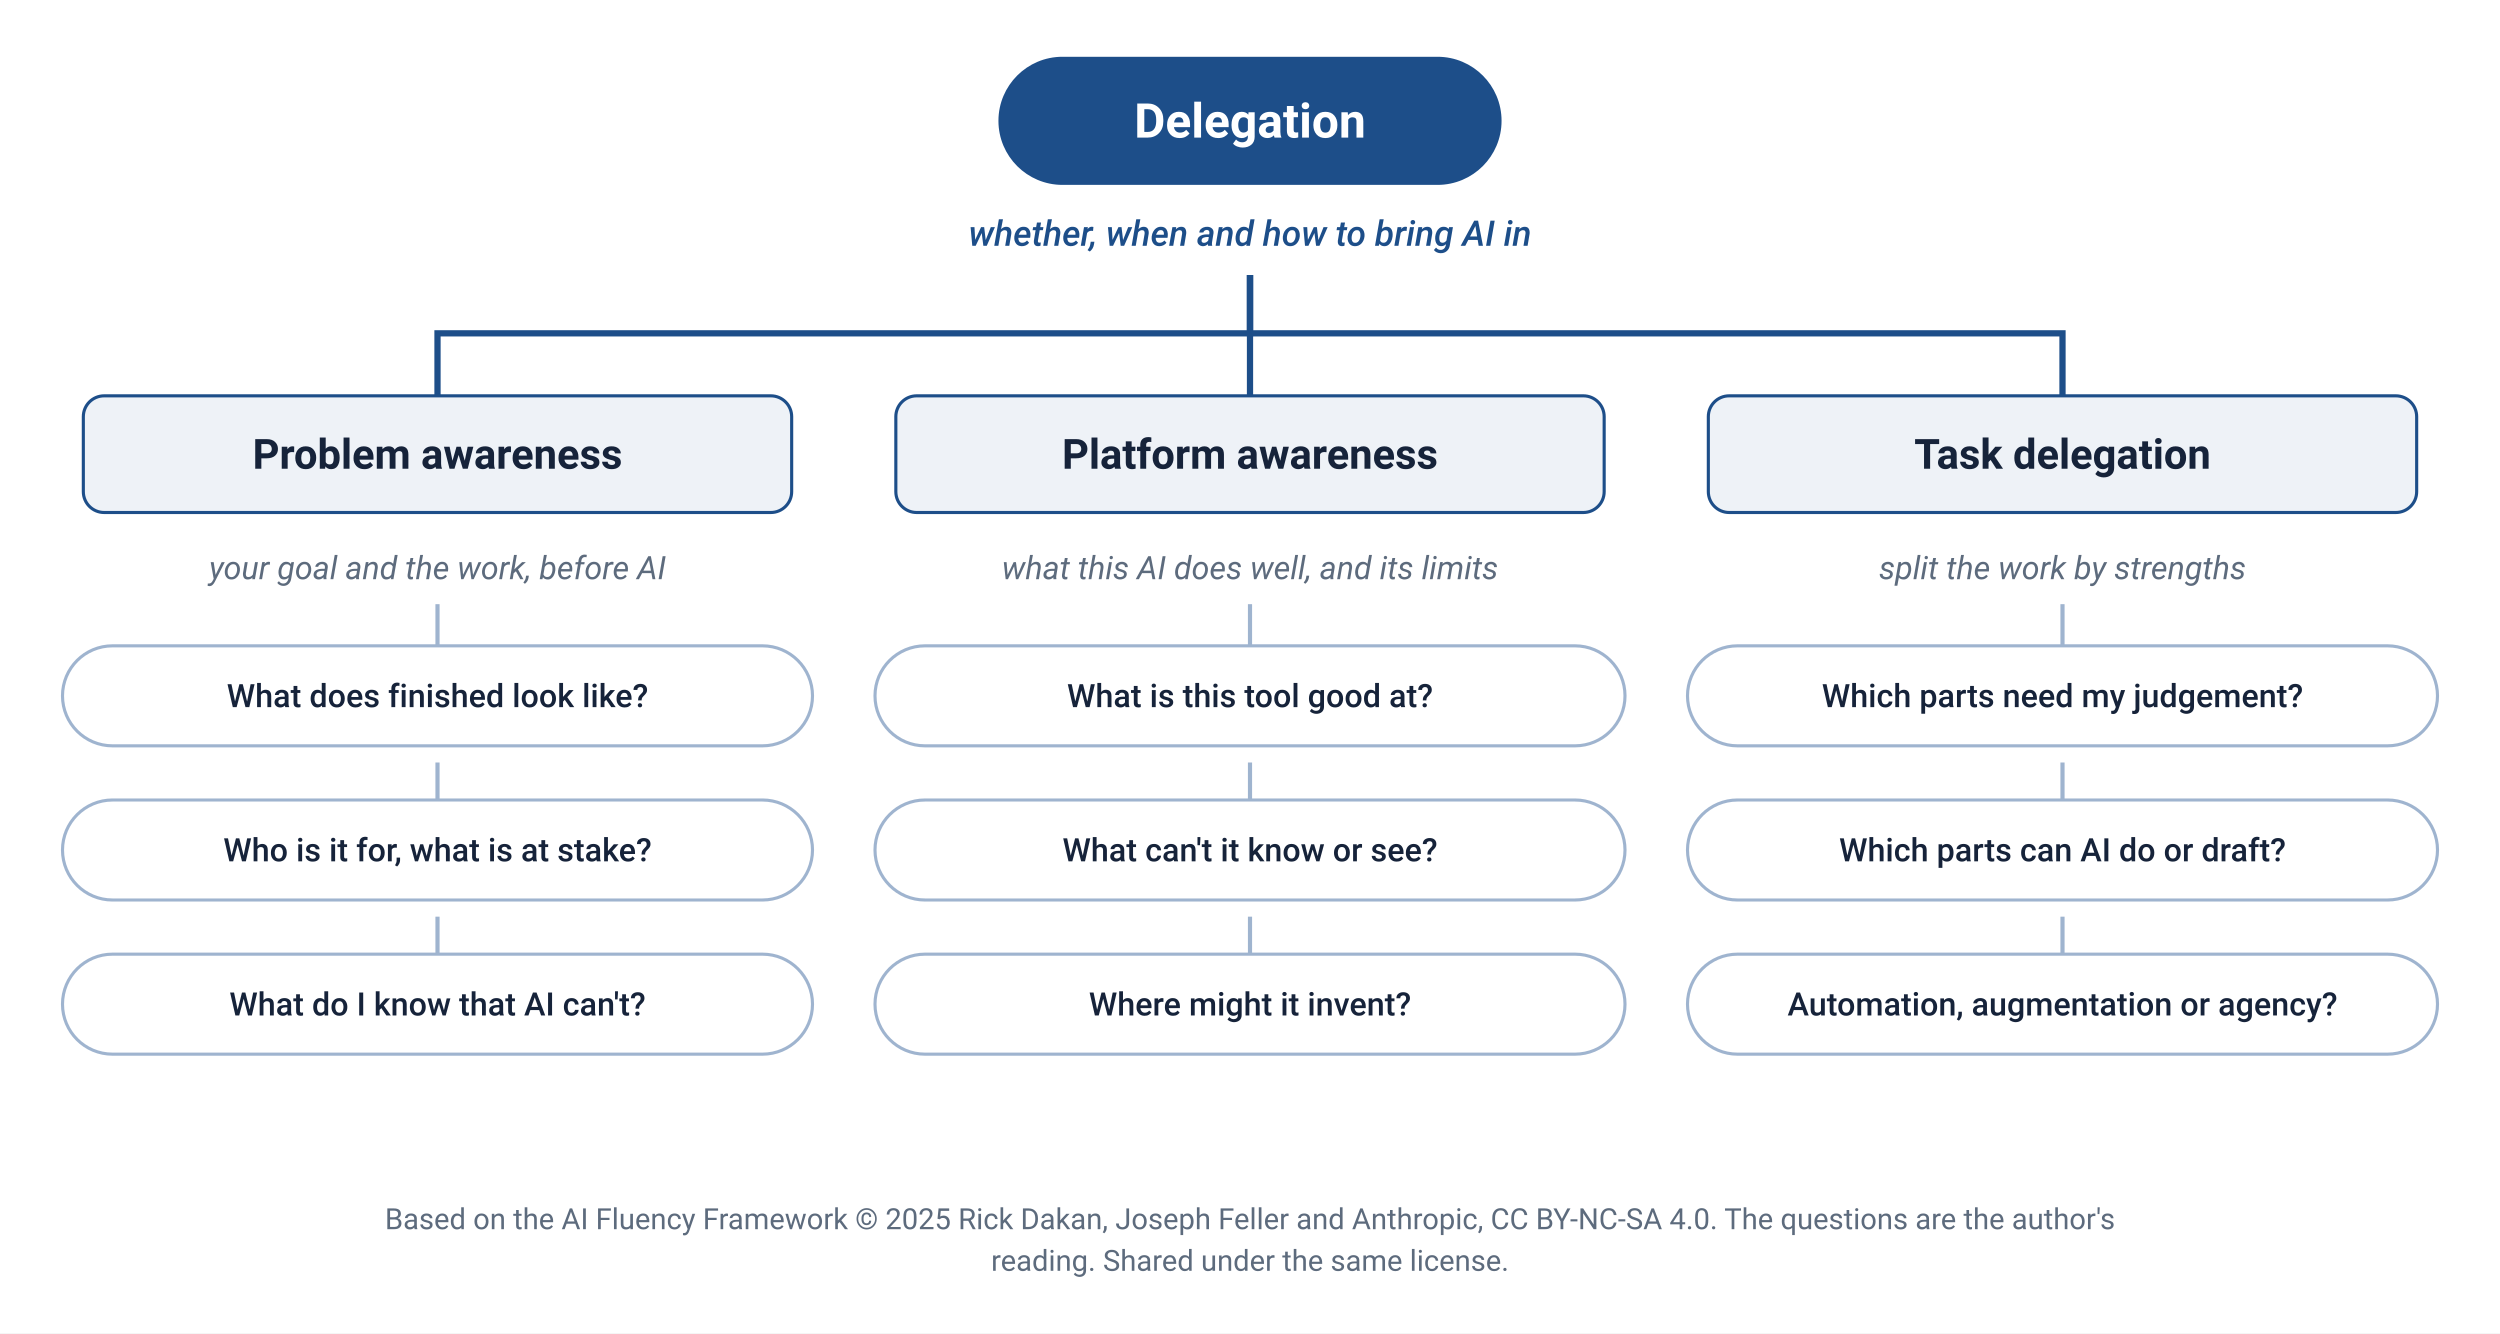
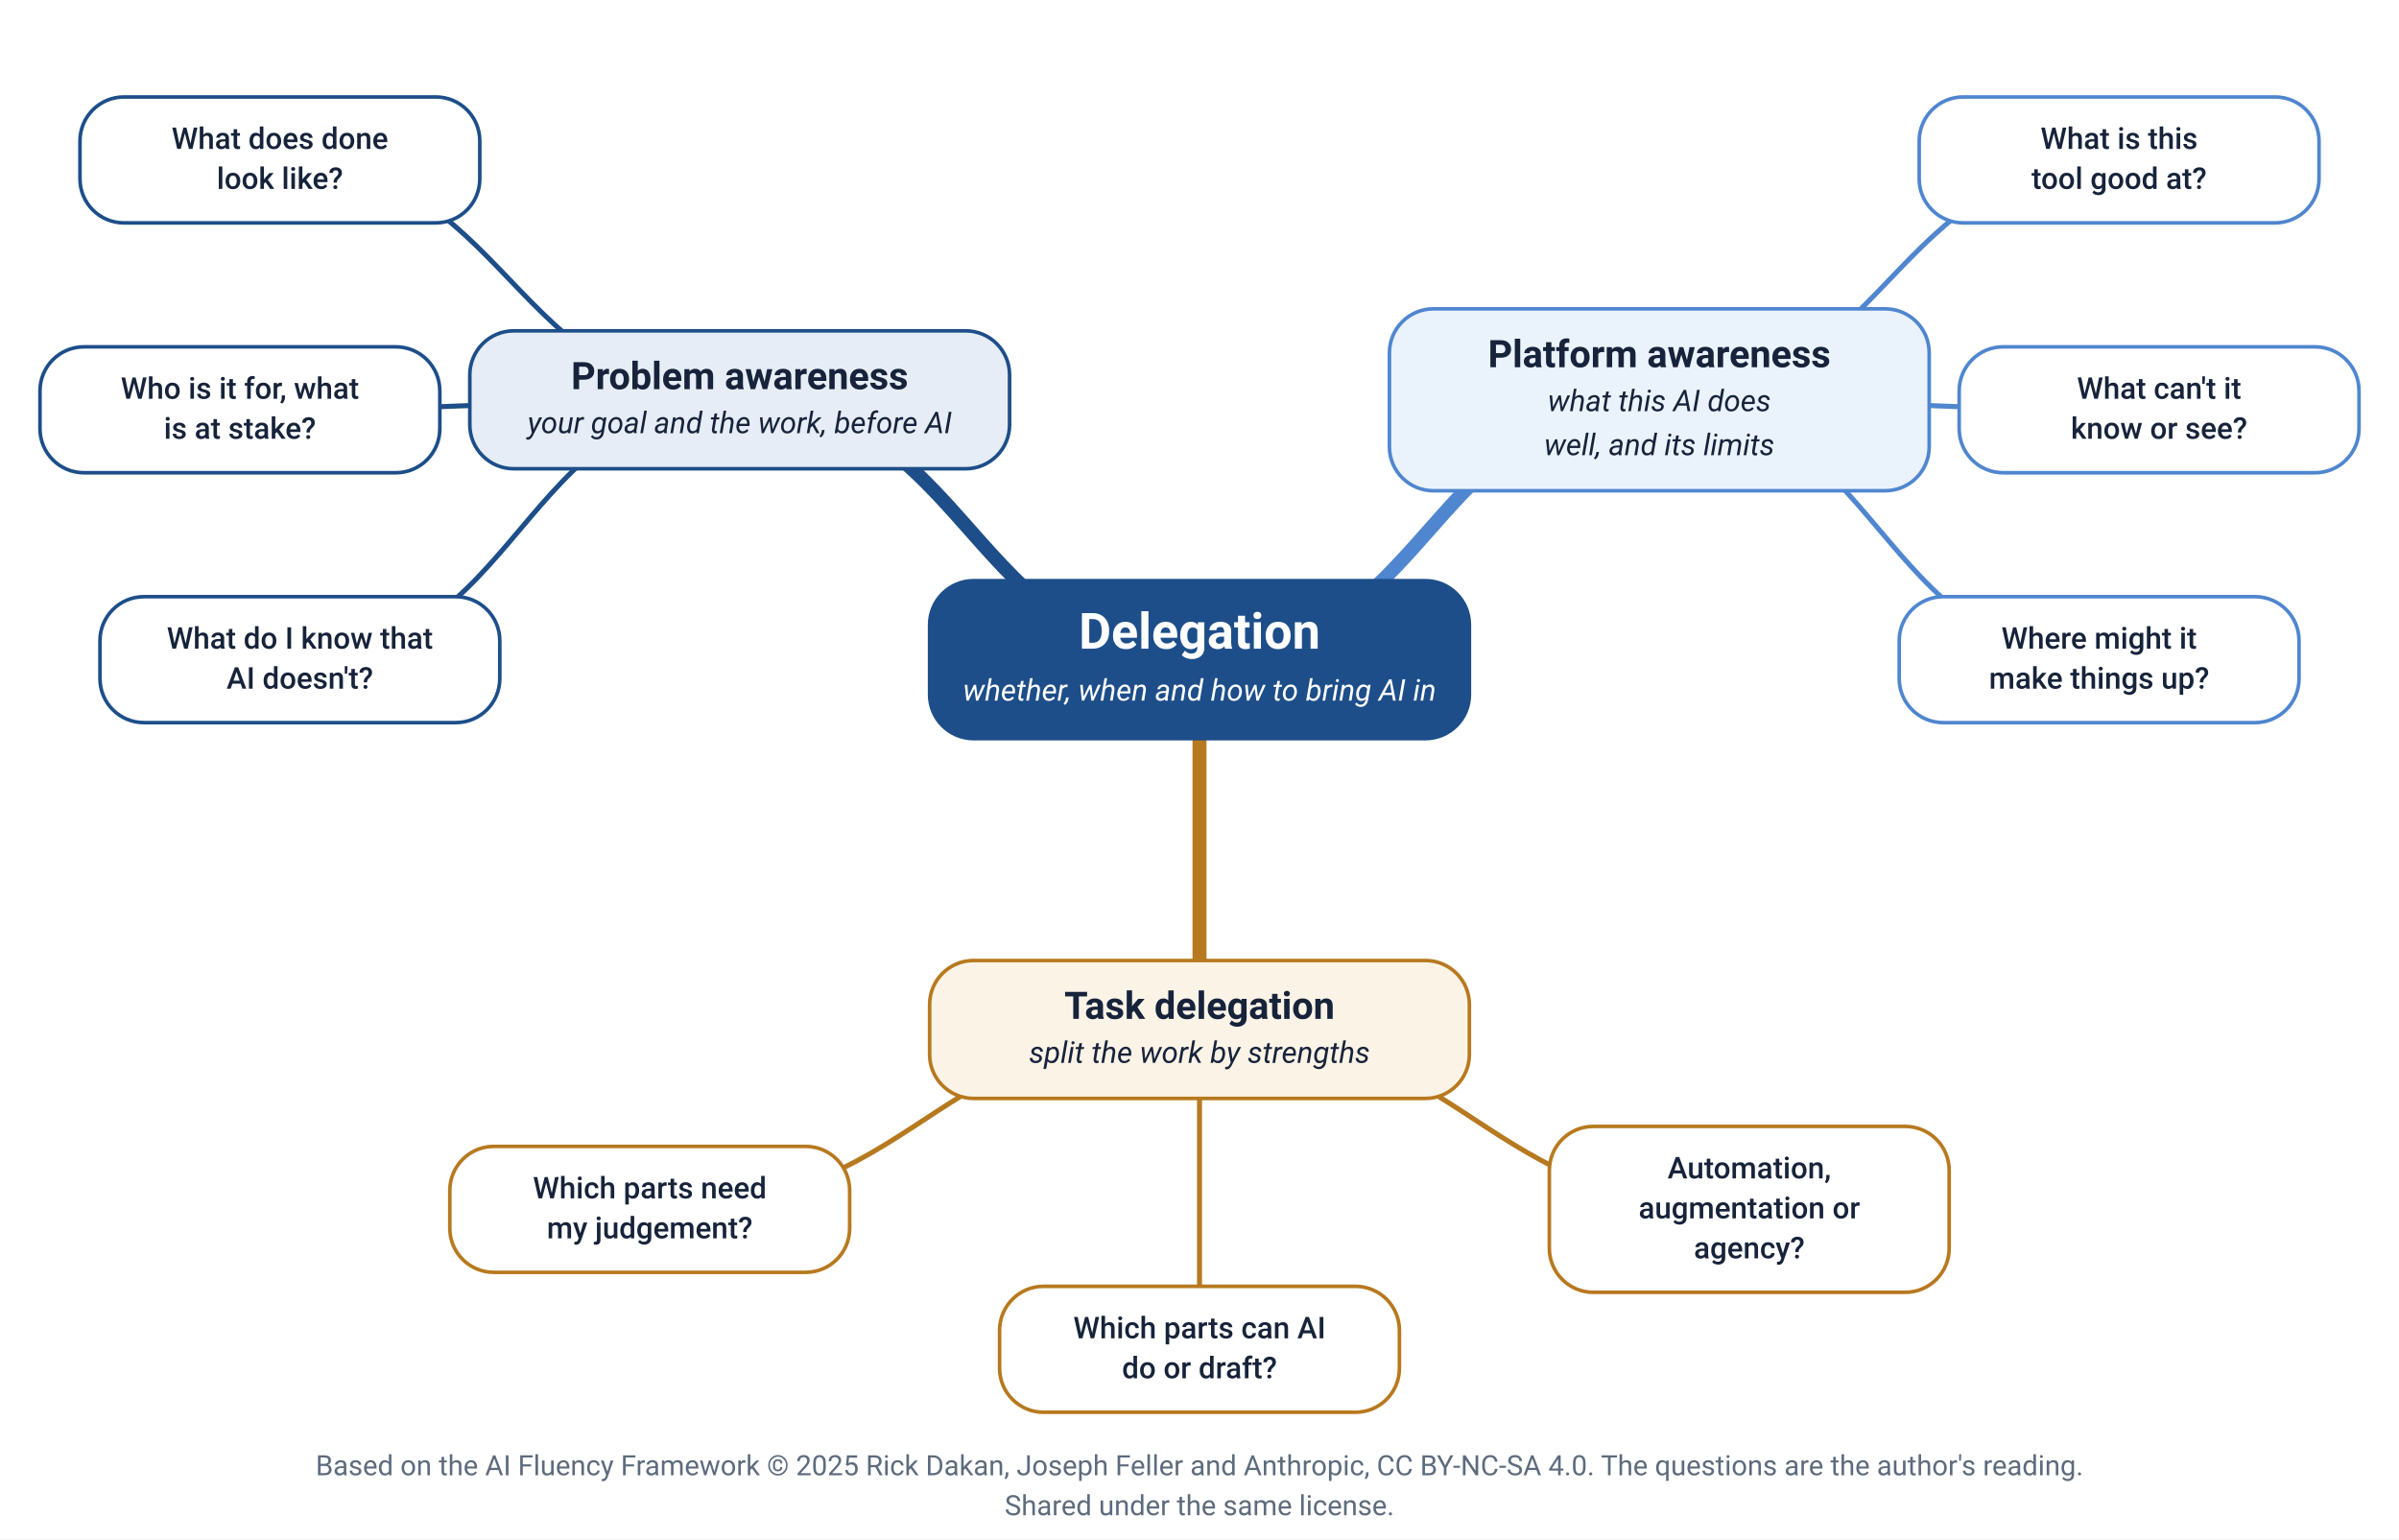
- <svg xmlns="http://www.w3.org/2000/svg" viewBox="0 0 1200 640" width="1200" height="640" font-family="'IBM Plex Sans', system-ui, -apple-system, 'Segoe UI', Roboto, Arial, sans-serif" role="img">
+ <svg xmlns="http://www.w3.org/2000/svg" viewBox="0 0 1200 770" width="1200" height="770" font-family="'IBM Plex Sans', system-ui, -apple-system, 'Segoe UI', Roboto, Arial, sans-serif" role="img">
  <defs>
    <marker id="ah" viewBox="0 0 10 10" refX="8" refY="5" markerWidth="7" markerHeight="7" orient="auto-start-reverse">
      <path d="M0,0L10,5L0,10z" fill="#1d4e89" />
    </marker>
  </defs>
-   <rect width="1200" height="640" fill="#ffffff" />
-   <rect x="480" y="28" width="240" height="60" rx="30.0" fill="#1d4e89" stroke="#1d4e89" stroke-width="1.5" />
-   <text x="600.0" y="66.05" font-size="23" fill="#ffffff" text-anchor="middle" font-weight="700">Delegation</text>
-   <text x="600" y="118" font-size="17" fill="#1d4e89" text-anchor="middle" font-weight="500" font-style="italic">whether, when and how to bring AI in</text>
-   <path d="M600,132 L600,160 L210,160 L210,190" fill="none" stroke="#1d4e89" stroke-width="3" />
-   <rect x="40" y="190" width="340" height="56" rx="10" fill="#eef2f7" stroke="#1d4e89" stroke-width="1.5" />
-   <text x="210.0" y="225.0" font-size="20" fill="#16233a" text-anchor="middle" font-weight="700">Problem awareness</text>
-   <text x="210" y="278" font-size="15.5" fill="#5d6b7d" text-anchor="middle" font-weight="400" font-style="italic">your goal and the work, before AI</text>
-   <line x1="210" y1="290" x2="210" y2="310" stroke="#9fb4cf" stroke-width="2" />
-   <rect x="30" y="310" width="360" height="48" rx="24.0" fill="#ffffff" stroke="#9fb4cf" stroke-width="1.5" />
-   <text x="210.0" y="339.425" font-size="15.5" fill="#16233a" text-anchor="middle" font-weight="500">What does finished look like?</text>
-   <line x1="210" y1="366" x2="210" y2="384" stroke="#9fb4cf" stroke-width="2" />
-   <rect x="30" y="384" width="360" height="48" rx="24.0" fill="#ffffff" stroke="#9fb4cf" stroke-width="1.5" />
-   <text x="210.0" y="413.425" font-size="15.5" fill="#16233a" text-anchor="middle" font-weight="500">Who is it for, what is at stake?</text>
-   <line x1="210" y1="440" x2="210" y2="458" stroke="#9fb4cf" stroke-width="2" />
-   <rect x="30" y="458" width="360" height="48" rx="24.0" fill="#ffffff" stroke="#9fb4cf" stroke-width="1.5" />
-   <text x="210.0" y="487.425" font-size="15.5" fill="#16233a" text-anchor="middle" font-weight="500">What do I know that AI can't?</text>
-   <path d="M600,132 L600,160 L600,160 L600,190" fill="none" stroke="#1d4e89" stroke-width="3" />
-   <rect x="430" y="190" width="340" height="56" rx="10" fill="#eef2f7" stroke="#1d4e89" stroke-width="1.5" />
-   <text x="600.0" y="225.0" font-size="20" fill="#16233a" text-anchor="middle" font-weight="700">Platform awareness</text>
-   <text x="600" y="278" font-size="15.5" fill="#5d6b7d" text-anchor="middle" font-weight="400" font-style="italic">what this AI does well, and its limits</text>
-   <line x1="600" y1="290" x2="600" y2="310" stroke="#9fb4cf" stroke-width="2" />
-   <rect x="420" y="310" width="360" height="48" rx="24.0" fill="#ffffff" stroke="#9fb4cf" stroke-width="1.5" />
-   <text x="600.0" y="339.425" font-size="15.5" fill="#16233a" text-anchor="middle" font-weight="500">What is this tool good at?</text>
-   <line x1="600" y1="366" x2="600" y2="384" stroke="#9fb4cf" stroke-width="2" />
-   <rect x="420" y="384" width="360" height="48" rx="24.0" fill="#ffffff" stroke="#9fb4cf" stroke-width="1.5" />
-   <text x="600.0" y="413.425" font-size="15.5" fill="#16233a" text-anchor="middle" font-weight="500">What can't it know or see?</text>
-   <line x1="600" y1="440" x2="600" y2="458" stroke="#9fb4cf" stroke-width="2" />
-   <rect x="420" y="458" width="360" height="48" rx="24.0" fill="#ffffff" stroke="#9fb4cf" stroke-width="1.5" />
-   <text x="600.0" y="487.425" font-size="15.5" fill="#16233a" text-anchor="middle" font-weight="500">Where might it invent?</text>
-   <path d="M600,132 L600,160 L990,160 L990,190" fill="none" stroke="#1d4e89" stroke-width="3" />
-   <rect x="820" y="190" width="340" height="56" rx="10" fill="#eef2f7" stroke="#1d4e89" stroke-width="1.5" />
-   <text x="990.0" y="225.0" font-size="20" fill="#16233a" text-anchor="middle" font-weight="700">Task delegation</text>
-   <text x="990" y="278" font-size="15.5" fill="#5d6b7d" text-anchor="middle" font-weight="400" font-style="italic">split the work by strengths</text>
-   <line x1="990" y1="290" x2="990" y2="310" stroke="#9fb4cf" stroke-width="2" />
-   <rect x="810" y="310" width="360" height="48" rx="24.0" fill="#ffffff" stroke="#9fb4cf" stroke-width="1.5" />
-   <text x="990.0" y="339.425" font-size="15.5" fill="#16233a" text-anchor="middle" font-weight="500">Which parts need my judgement?</text>
-   <line x1="990" y1="366" x2="990" y2="384" stroke="#9fb4cf" stroke-width="2" />
-   <rect x="810" y="384" width="360" height="48" rx="24.0" fill="#ffffff" stroke="#9fb4cf" stroke-width="1.5" />
-   <text x="990.0" y="413.425" font-size="15.5" fill="#16233a" text-anchor="middle" font-weight="500">Which parts can AI do or draft?</text>
-   <line x1="990" y1="440" x2="990" y2="458" stroke="#9fb4cf" stroke-width="2" />
-   <rect x="810" y="458" width="360" height="48" rx="24.0" fill="#ffffff" stroke="#9fb4cf" stroke-width="1.5" />
-   <text x="990.0" y="487.425" font-size="15.5" fill="#16233a" text-anchor="middle" font-weight="500">Automation, augmentation or agency?</text>
-   <text x="600" y="590" font-size="14" fill="#5d6b7d" text-anchor="middle" font-weight="400">Based on the AI Fluency Framework © 2025 Rick Dakan, Joseph Feller and Anthropic, CC BY-NC-SA 4.0. The questions are the author's</text>
-   <text x="600" y="610" font-size="14" fill="#5d6b7d" text-anchor="middle" font-weight="400">reading. Shared under the same license.</text>
+   <rect width="1200" height="770" fill="#ffffff" />
+   <path d="M600,330 C485.0,330 485.0,200 370,200" fill="none" stroke="#1d4e89" stroke-width="7" stroke-linecap="round" />
+   <path d="M370,200 C255.0,200 255.0,80 140,80" fill="none" stroke="#1d4e89" stroke-width="2.5" stroke-linecap="round" />
+   <path d="M370,200 C245.0,200 245.0,205 120,205" fill="none" stroke="#1d4e89" stroke-width="2.5" stroke-linecap="round" />
+   <path d="M370,200 C260.0,200 260.0,330 150,330" fill="none" stroke="#1d4e89" stroke-width="2.5" stroke-linecap="round" />
+   <path d="M600,330 C715.0,330 715.0,200 830,200" fill="none" stroke="#4f86cf" stroke-width="7" stroke-linecap="round" />
+   <path d="M830,200 C945.0,200 945.0,80 1060,80" fill="none" stroke="#4f86cf" stroke-width="2.5" stroke-linecap="round" />
+   <path d="M830,200 C955.0,200 955.0,205 1080,205" fill="none" stroke="#4f86cf" stroke-width="2.5" stroke-linecap="round" />
+   <path d="M830,200 C940.0,200 940.0,330 1050,330" fill="none" stroke="#4f86cf" stroke-width="2.5" stroke-linecap="round" />
+   <path d="M600,330 C600,422.5 600,422.5 600,515" fill="none" stroke="#b7791f" stroke-width="7" stroke-linecap="round" />
+   <path d="M600,515 C462.5,515 462.5,605 325,605" fill="none" stroke="#b7791f" stroke-width="2.5" stroke-linecap="round" />
+   <path d="M600,515 C600,595.0 600,595.0 600,675" fill="none" stroke="#b7791f" stroke-width="2.5" stroke-linecap="round" />
+   <path d="M600,515 C737.5,515 737.5,605 875,605" fill="none" stroke="#b7791f" stroke-width="2.5" stroke-linecap="round" />
+   <rect x="235.0" y="165.5" width="270" height="69" rx="22" fill="#e6edf6" stroke="#1d4e89" stroke-width="1.8" />
+   <text x="370" y="194.7" font-size="19" fill="#16233a" text-anchor="middle" font-weight="700">Problem awareness</text>
+   <text x="370" y="216.7" font-size="15" fill="#16233a" text-anchor="middle" font-weight="400" font-style="italic">your goal and the work, before AI</text>
+   <rect x="40.0" y="48.5" width="200" height="63" rx="22" fill="#ffffff" stroke="#1d4e89" stroke-width="1.8" />
+   <text x="140" y="74.5" font-size="15" fill="#16233a" text-anchor="middle" font-weight="500">What does done</text>
+   <text x="140" y="94.5" font-size="15" fill="#16233a" text-anchor="middle" font-weight="500">look like?</text>
+   <rect x="20.0" y="173.5" width="200" height="63" rx="22" fill="#ffffff" stroke="#1d4e89" stroke-width="1.8" />
+   <text x="120" y="199.5" font-size="15" fill="#16233a" text-anchor="middle" font-weight="500">Who is it for, what</text>
+   <text x="120" y="219.5" font-size="15" fill="#16233a" text-anchor="middle" font-weight="500">is at stake?</text>
+   <rect x="50.0" y="298.5" width="200" height="63" rx="22" fill="#ffffff" stroke="#1d4e89" stroke-width="1.8" />
+   <text x="150" y="324.5" font-size="15" fill="#16233a" text-anchor="middle" font-weight="500">What do I know that</text>
+   <text x="150" y="344.5" font-size="15" fill="#16233a" text-anchor="middle" font-weight="500">AI doesn't?</text>
+   <rect x="695.0" y="154.5" width="270" height="91" rx="22" fill="#eaf2fc" stroke="#4f86cf" stroke-width="1.8" />
+   <text x="830" y="183.7" font-size="19" fill="#16233a" text-anchor="middle" font-weight="700">Platform awareness</text>
+   <text x="830" y="205.7" font-size="15" fill="#16233a" text-anchor="middle" font-weight="400" font-style="italic">what this AI does</text>
+   <text x="830" y="227.7" font-size="15" fill="#16233a" text-anchor="middle" font-weight="400" font-style="italic">well, and its limits</text>
+   <rect x="960.0" y="48.5" width="200" height="63" rx="22" fill="#ffffff" stroke="#4f86cf" stroke-width="1.8" />
+   <text x="1060" y="74.5" font-size="15" fill="#16233a" text-anchor="middle" font-weight="500">What is this</text>
+   <text x="1060" y="94.5" font-size="15" fill="#16233a" text-anchor="middle" font-weight="500">tool good at?</text>
+   <rect x="980.0" y="173.5" width="200" height="63" rx="22" fill="#ffffff" stroke="#4f86cf" stroke-width="1.8" />
+   <text x="1080" y="199.5" font-size="15" fill="#16233a" text-anchor="middle" font-weight="500">What can't it</text>
+   <text x="1080" y="219.5" font-size="15" fill="#16233a" text-anchor="middle" font-weight="500">know or see?</text>
+   <rect x="950.0" y="298.5" width="200" height="63" rx="22" fill="#ffffff" stroke="#4f86cf" stroke-width="1.8" />
+   <text x="1050" y="324.5" font-size="15" fill="#16233a" text-anchor="middle" font-weight="500">Where might it</text>
+   <text x="1050" y="344.5" font-size="15" fill="#16233a" text-anchor="middle" font-weight="500">make things up?</text>
+   <rect x="465.0" y="480.5" width="270" height="69" rx="22" fill="#fbf3e6" stroke="#b7791f" stroke-width="1.8" />
+   <text x="600" y="509.7" font-size="19" fill="#16233a" text-anchor="middle" font-weight="700">Task delegation</text>
+   <text x="600" y="531.7" font-size="15" fill="#16233a" text-anchor="middle" font-weight="400" font-style="italic">split the work by strengths</text>
+   <rect x="225.0" y="573.5" width="200" height="63" rx="22" fill="#ffffff" stroke="#b7791f" stroke-width="1.8" />
+   <text x="325" y="599.5" font-size="15" fill="#16233a" text-anchor="middle" font-weight="500">Which parts need</text>
+   <text x="325" y="619.5" font-size="15" fill="#16233a" text-anchor="middle" font-weight="500">my judgement?</text>
+   <rect x="500.0" y="643.5" width="200" height="63" rx="22" fill="#ffffff" stroke="#b7791f" stroke-width="1.8" />
+   <text x="600" y="669.5" font-size="15" fill="#16233a" text-anchor="middle" font-weight="500">Which parts can AI</text>
+   <text x="600" y="689.5" font-size="15" fill="#16233a" text-anchor="middle" font-weight="500">do or draft?</text>
+   <rect x="775.0" y="563.5" width="200" height="83" rx="22" fill="#ffffff" stroke="#b7791f" stroke-width="1.8" />
+   <text x="875" y="589.5" font-size="15" fill="#16233a" text-anchor="middle" font-weight="500">Automation,</text>
+   <text x="875" y="609.5" font-size="15" fill="#16233a" text-anchor="middle" font-weight="500">augmentation or</text>
+   <text x="875" y="629.5" font-size="15" fill="#16233a" text-anchor="middle" font-weight="500">agency?</text>
+   <rect x="465.0" y="290.5" width="270" height="79" rx="22" fill="#1d4e89" stroke="#1d4e89" stroke-width="1.8" />
+   <text x="600" y="324.5" font-size="25" fill="#ffffff" text-anchor="middle" font-weight="700">Delegation</text>
+   <text x="600" y="350.5" font-size="15" fill="#ffffff" text-anchor="middle" font-weight="400" font-style="italic">whether, when and how to bring AI in</text>
+   <text x="600" y="738" font-size="14" fill="#5d6b7d" text-anchor="middle" font-weight="400">Based on the AI Fluency Framework © 2025 Rick Dakan, Joseph Feller and Anthropic, CC BY-NC-SA 4.0. The questions are the author's reading.</text>
+   <text x="600" y="758" font-size="14" fill="#5d6b7d" text-anchor="middle" font-weight="400">Shared under the same license.</text>
</svg>
